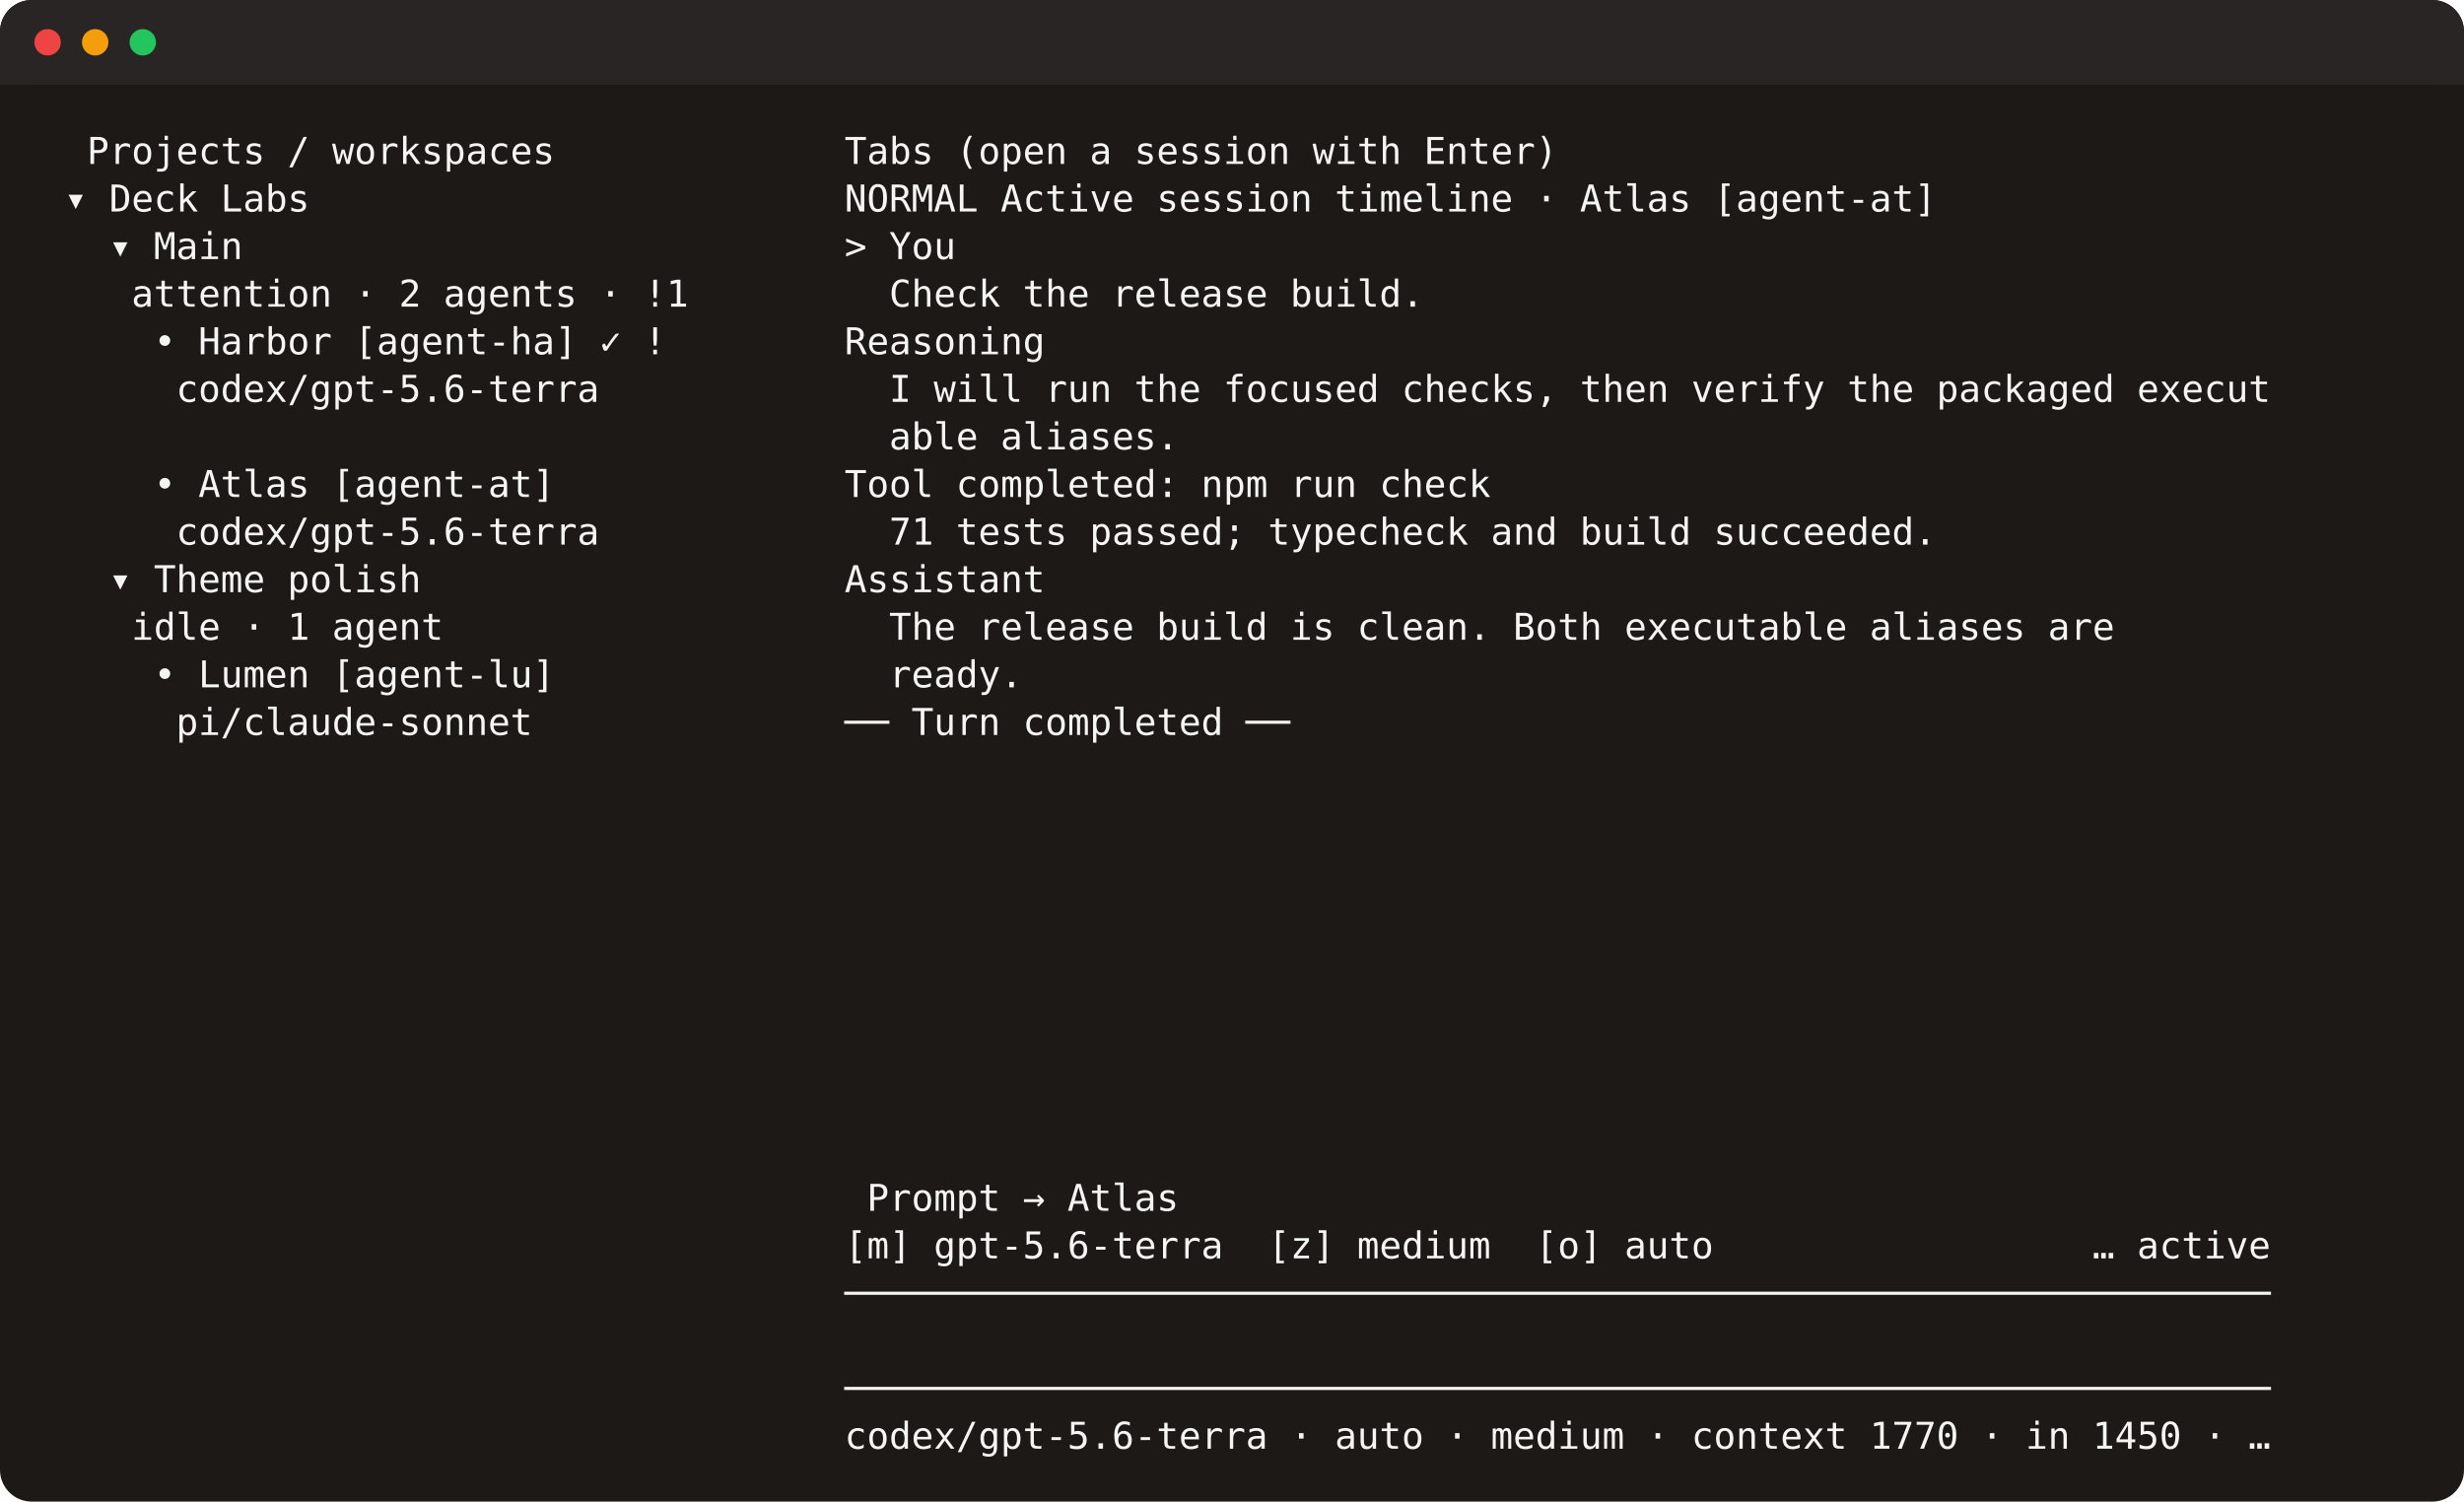
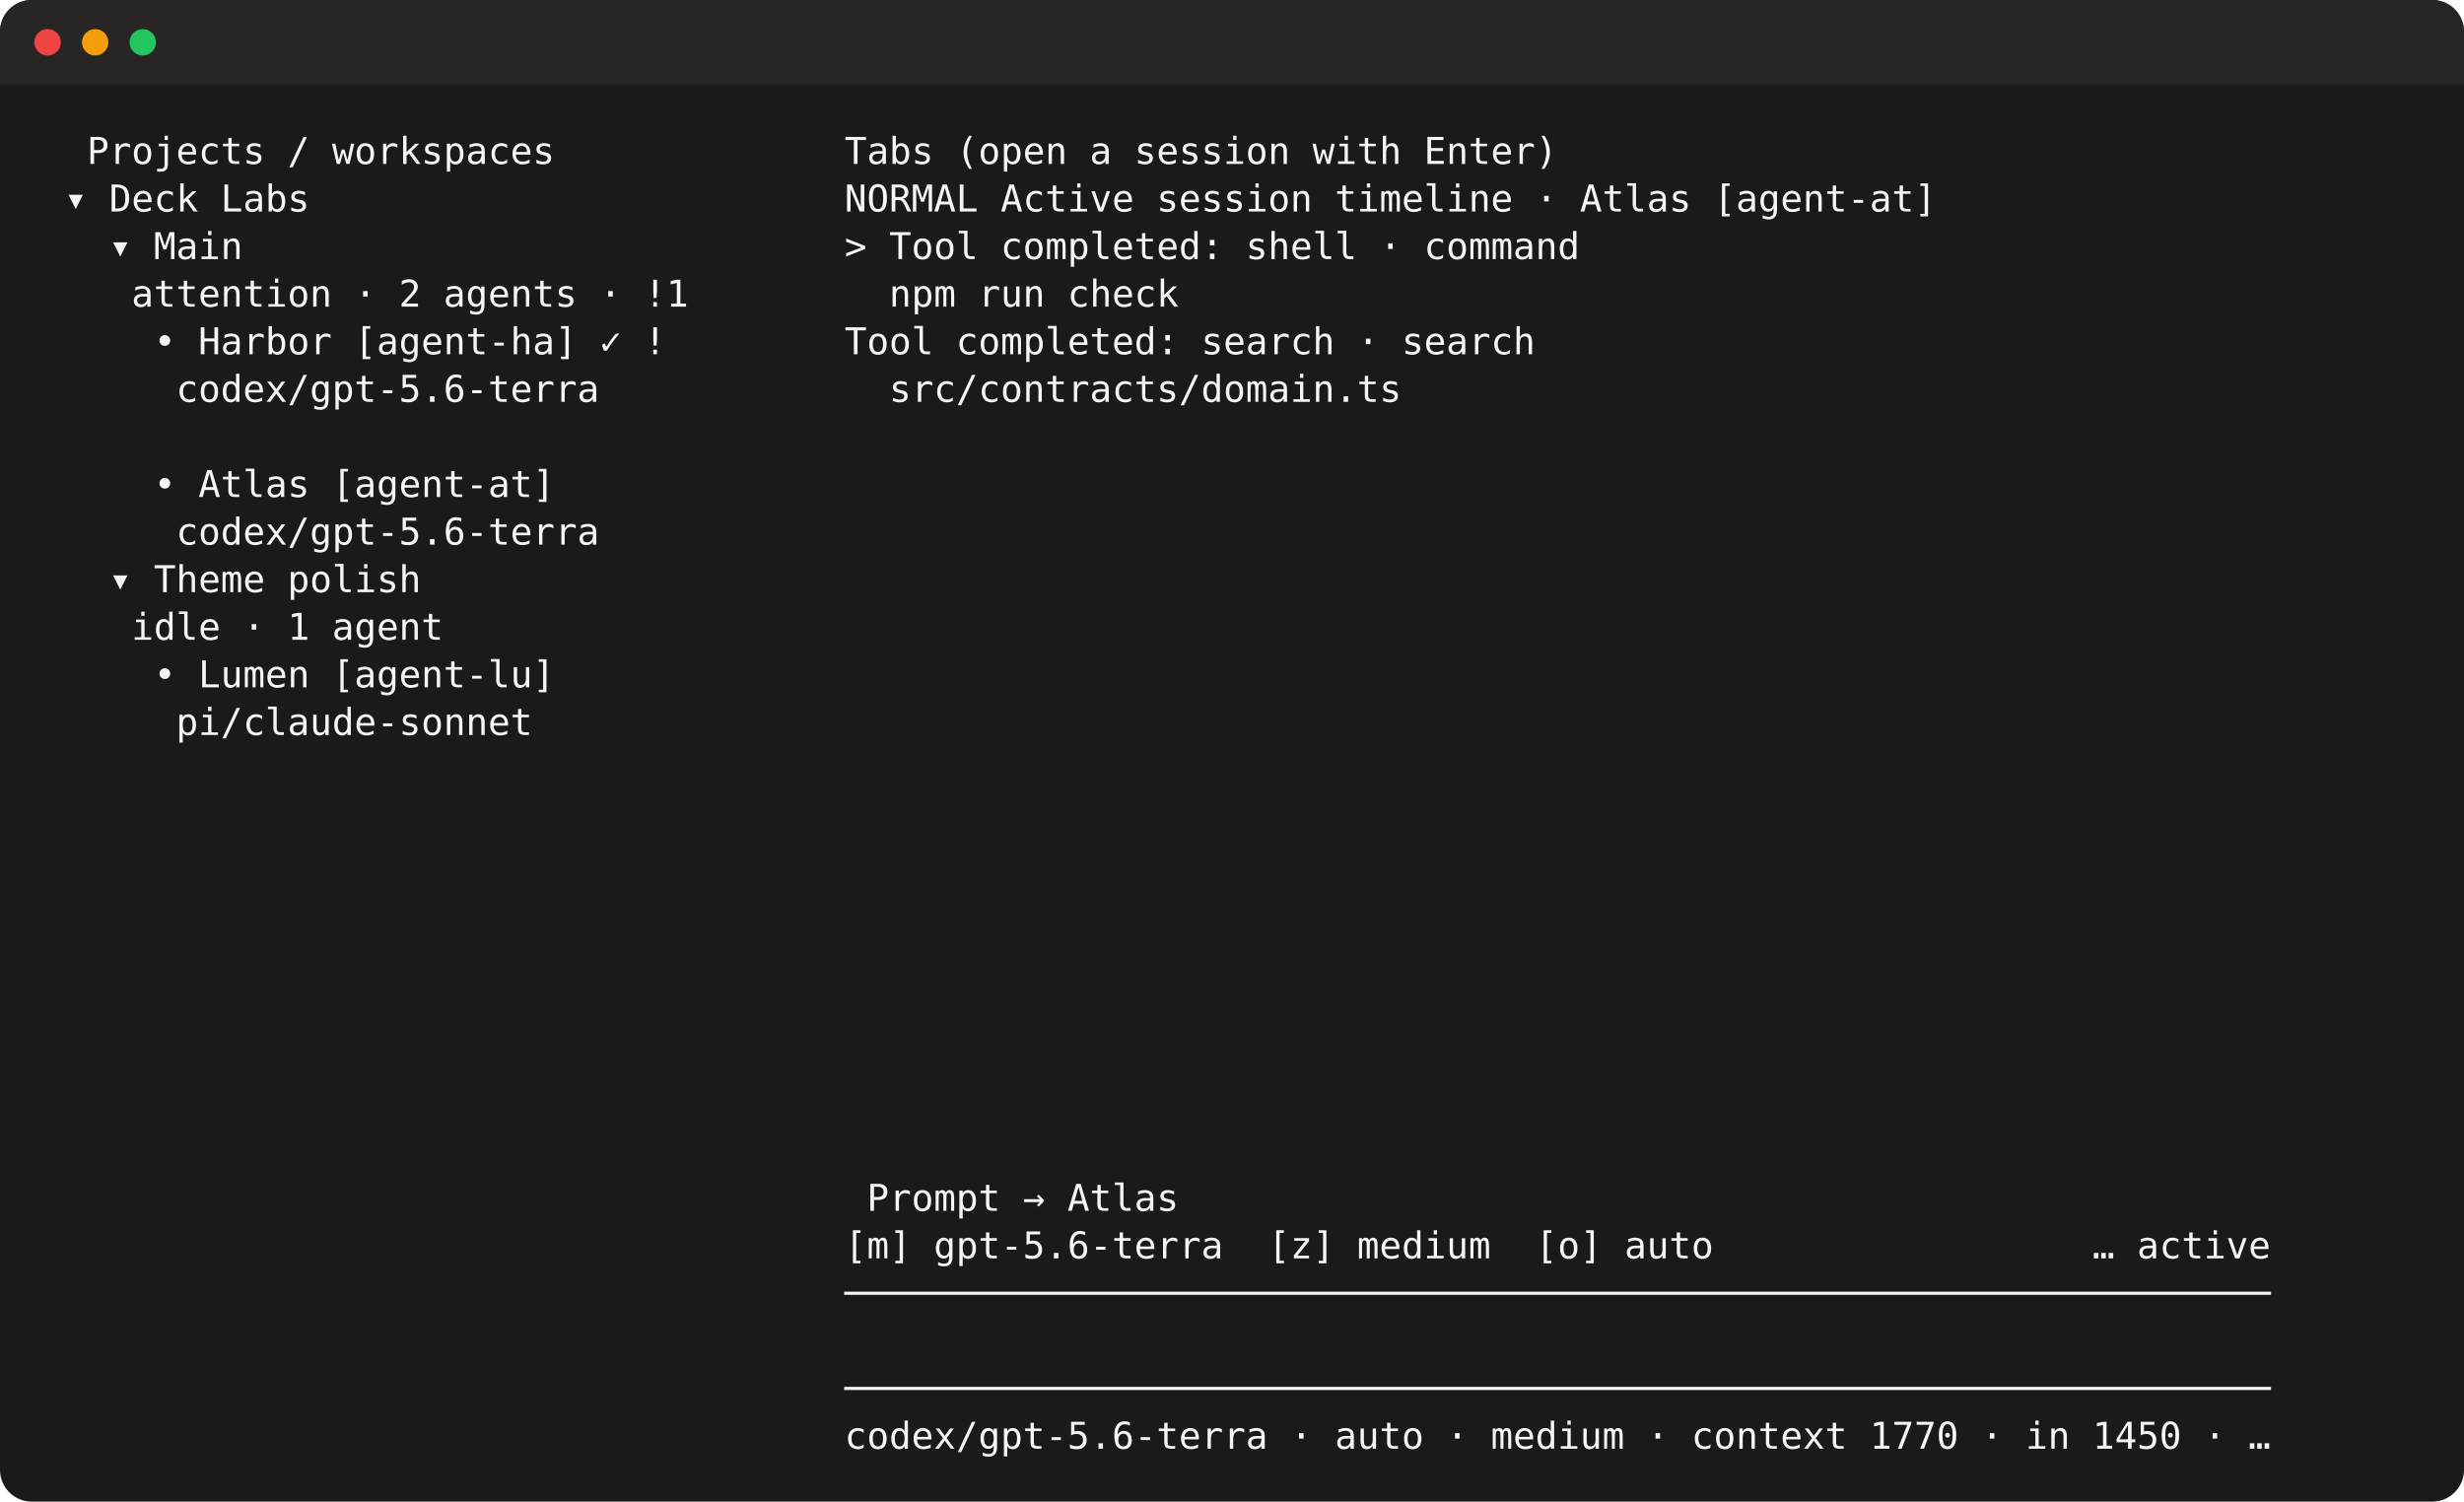
<svg xmlns="http://www.w3.org/2000/svg" width="932" height="568" viewBox="0 0 932 568">
  <rect width="932" height="568" rx="12" fill="#1c1917" />
  <rect width="932" height="32" rx="12" fill="#292524" />
  <rect y="20" width="932" height="12" fill="#292524" />
  <circle cx="18" cy="16" r="5" fill="#ef4444" />
  <circle cx="36" cy="16" r="5" fill="#f59e0b" />
  <circle cx="54" cy="16" r="5" fill="#22c55e" />
  <g fill="#f5f5f4" font-family="SFMono-Regular, Menlo, Consolas, monospace" font-size="14" xml:space="preserve">
    <text x="16" y="62">  Projects / workspaces             Tabs (open a session with Enter)                                </text>
    <text x="16" y="80"> ▾ Deck Labs                        NORMAL Active session timeline · Atlas [agent-at]               </text>
-     <text x="16" y="98">   ▾ Main                           &gt; You                                                           </text>
-     <text x="16" y="116">    attention · 2 agents · !1         Check the release build.                                      </text>
-     <text x="16" y="134">     • Harbor [agent-ha] ✓ !        Reasoning                                                       </text>
-     <text x="16" y="152">      codex/gpt-5.6-terra             I will run the focused checks, then verify the packaged execut</text>
-     <text x="16" y="170">                                      able aliases.                                                 </text>
-     <text x="16" y="188">     • Atlas [agent-at]             Tool completed: npm run check                                   </text>
-     <text x="16" y="206">      codex/gpt-5.6-terra             71 tests passed; typecheck and build succeeded.               </text>
-     <text x="16" y="224">   ▾ Theme polish                   Assistant                                                       </text>
-     <text x="16" y="242">    idle · 1 agent                    The release build is clean. Both executable aliases are       </text>
-     <text x="16" y="260">     • Lumen [agent-lu]               ready.                                                        </text>
-     <text x="16" y="278">      pi/claude-sonnet              ── Turn completed ──                                            </text>
+     <text x="16" y="98">   ▾ Main                           &gt; Tool completed: shell · command                               </text>
+     <text x="16" y="116">    attention · 2 agents · !1         npm run check                                                 </text>
+     <text x="16" y="134">     • Harbor [agent-ha] ✓ !        Tool completed: search · search                                 </text>
+     <text x="16" y="152">      codex/gpt-5.6-terra             src/contracts/domain.ts                                       </text>
+     <text x="16" y="170">                                                                                                    </text>
+     <text x="16" y="188">     • Atlas [agent-at]                                                                             </text>
+     <text x="16" y="206">      codex/gpt-5.6-terra                                                                           </text>
+     <text x="16" y="224">   ▾ Theme polish                                                                                   </text>
+     <text x="16" y="242">    idle · 1 agent                                                                                  </text>
+     <text x="16" y="260">     • Lumen [agent-lu]                                                                             </text>
+     <text x="16" y="278">      pi/claude-sonnet                                                                              </text>
    <text x="16" y="296" />
    <text x="16" y="314" />
    <text x="16" y="332" />
    <text x="16" y="350" />
    <text x="16" y="368" />
    <text x="16" y="386" />
    <text x="16" y="404" />
    <text x="16" y="422" />
    <text x="16" y="440" />
    <text x="16" y="458">                                     Prompt → Atlas                                                 </text>
    <text x="16" y="476">                                    [m] gpt-5.6-terra  [z] medium  [o] auto                 … active</text>
    <text x="16" y="494">                                    ────────────────────────────────────────────────────────────────</text>
    <text x="16" y="512">                                                                                                    </text>
    <text x="16" y="530">                                    ────────────────────────────────────────────────────────────────</text>
    <text x="16" y="548">                                    codex/gpt-5.6-terra · auto · medium · context 1770 · in 1450 · …</text>
  </g>
</svg>
